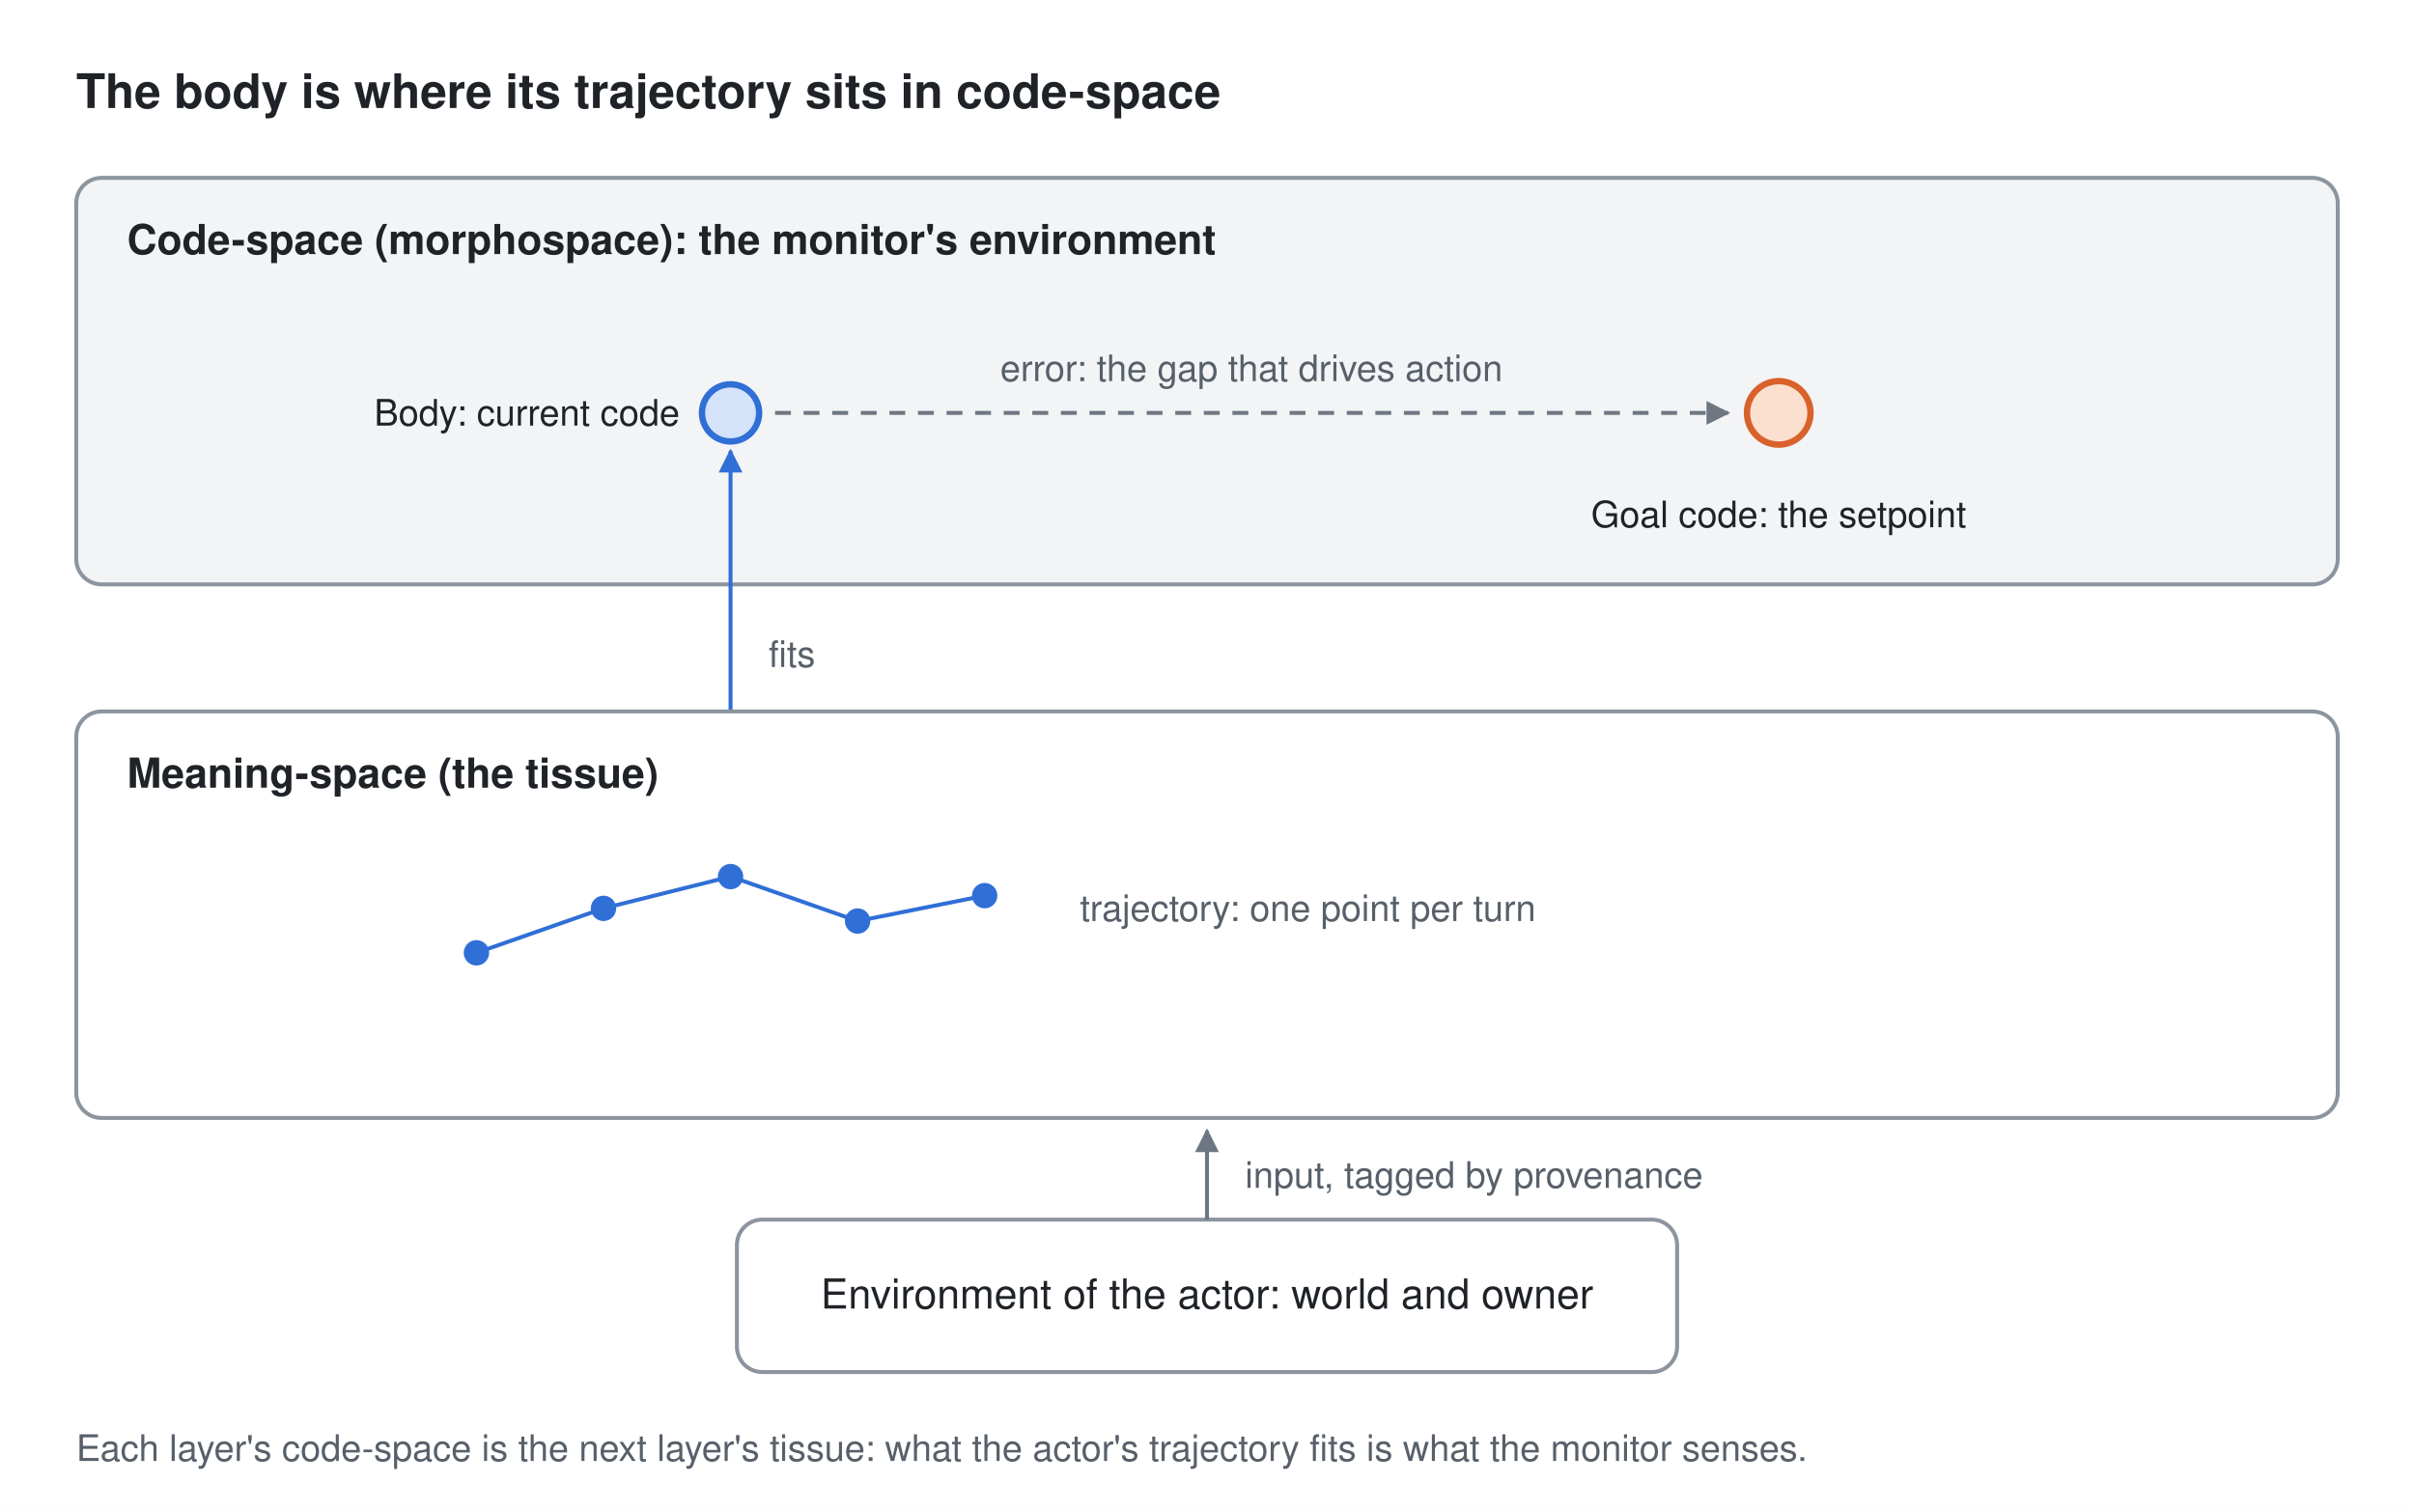
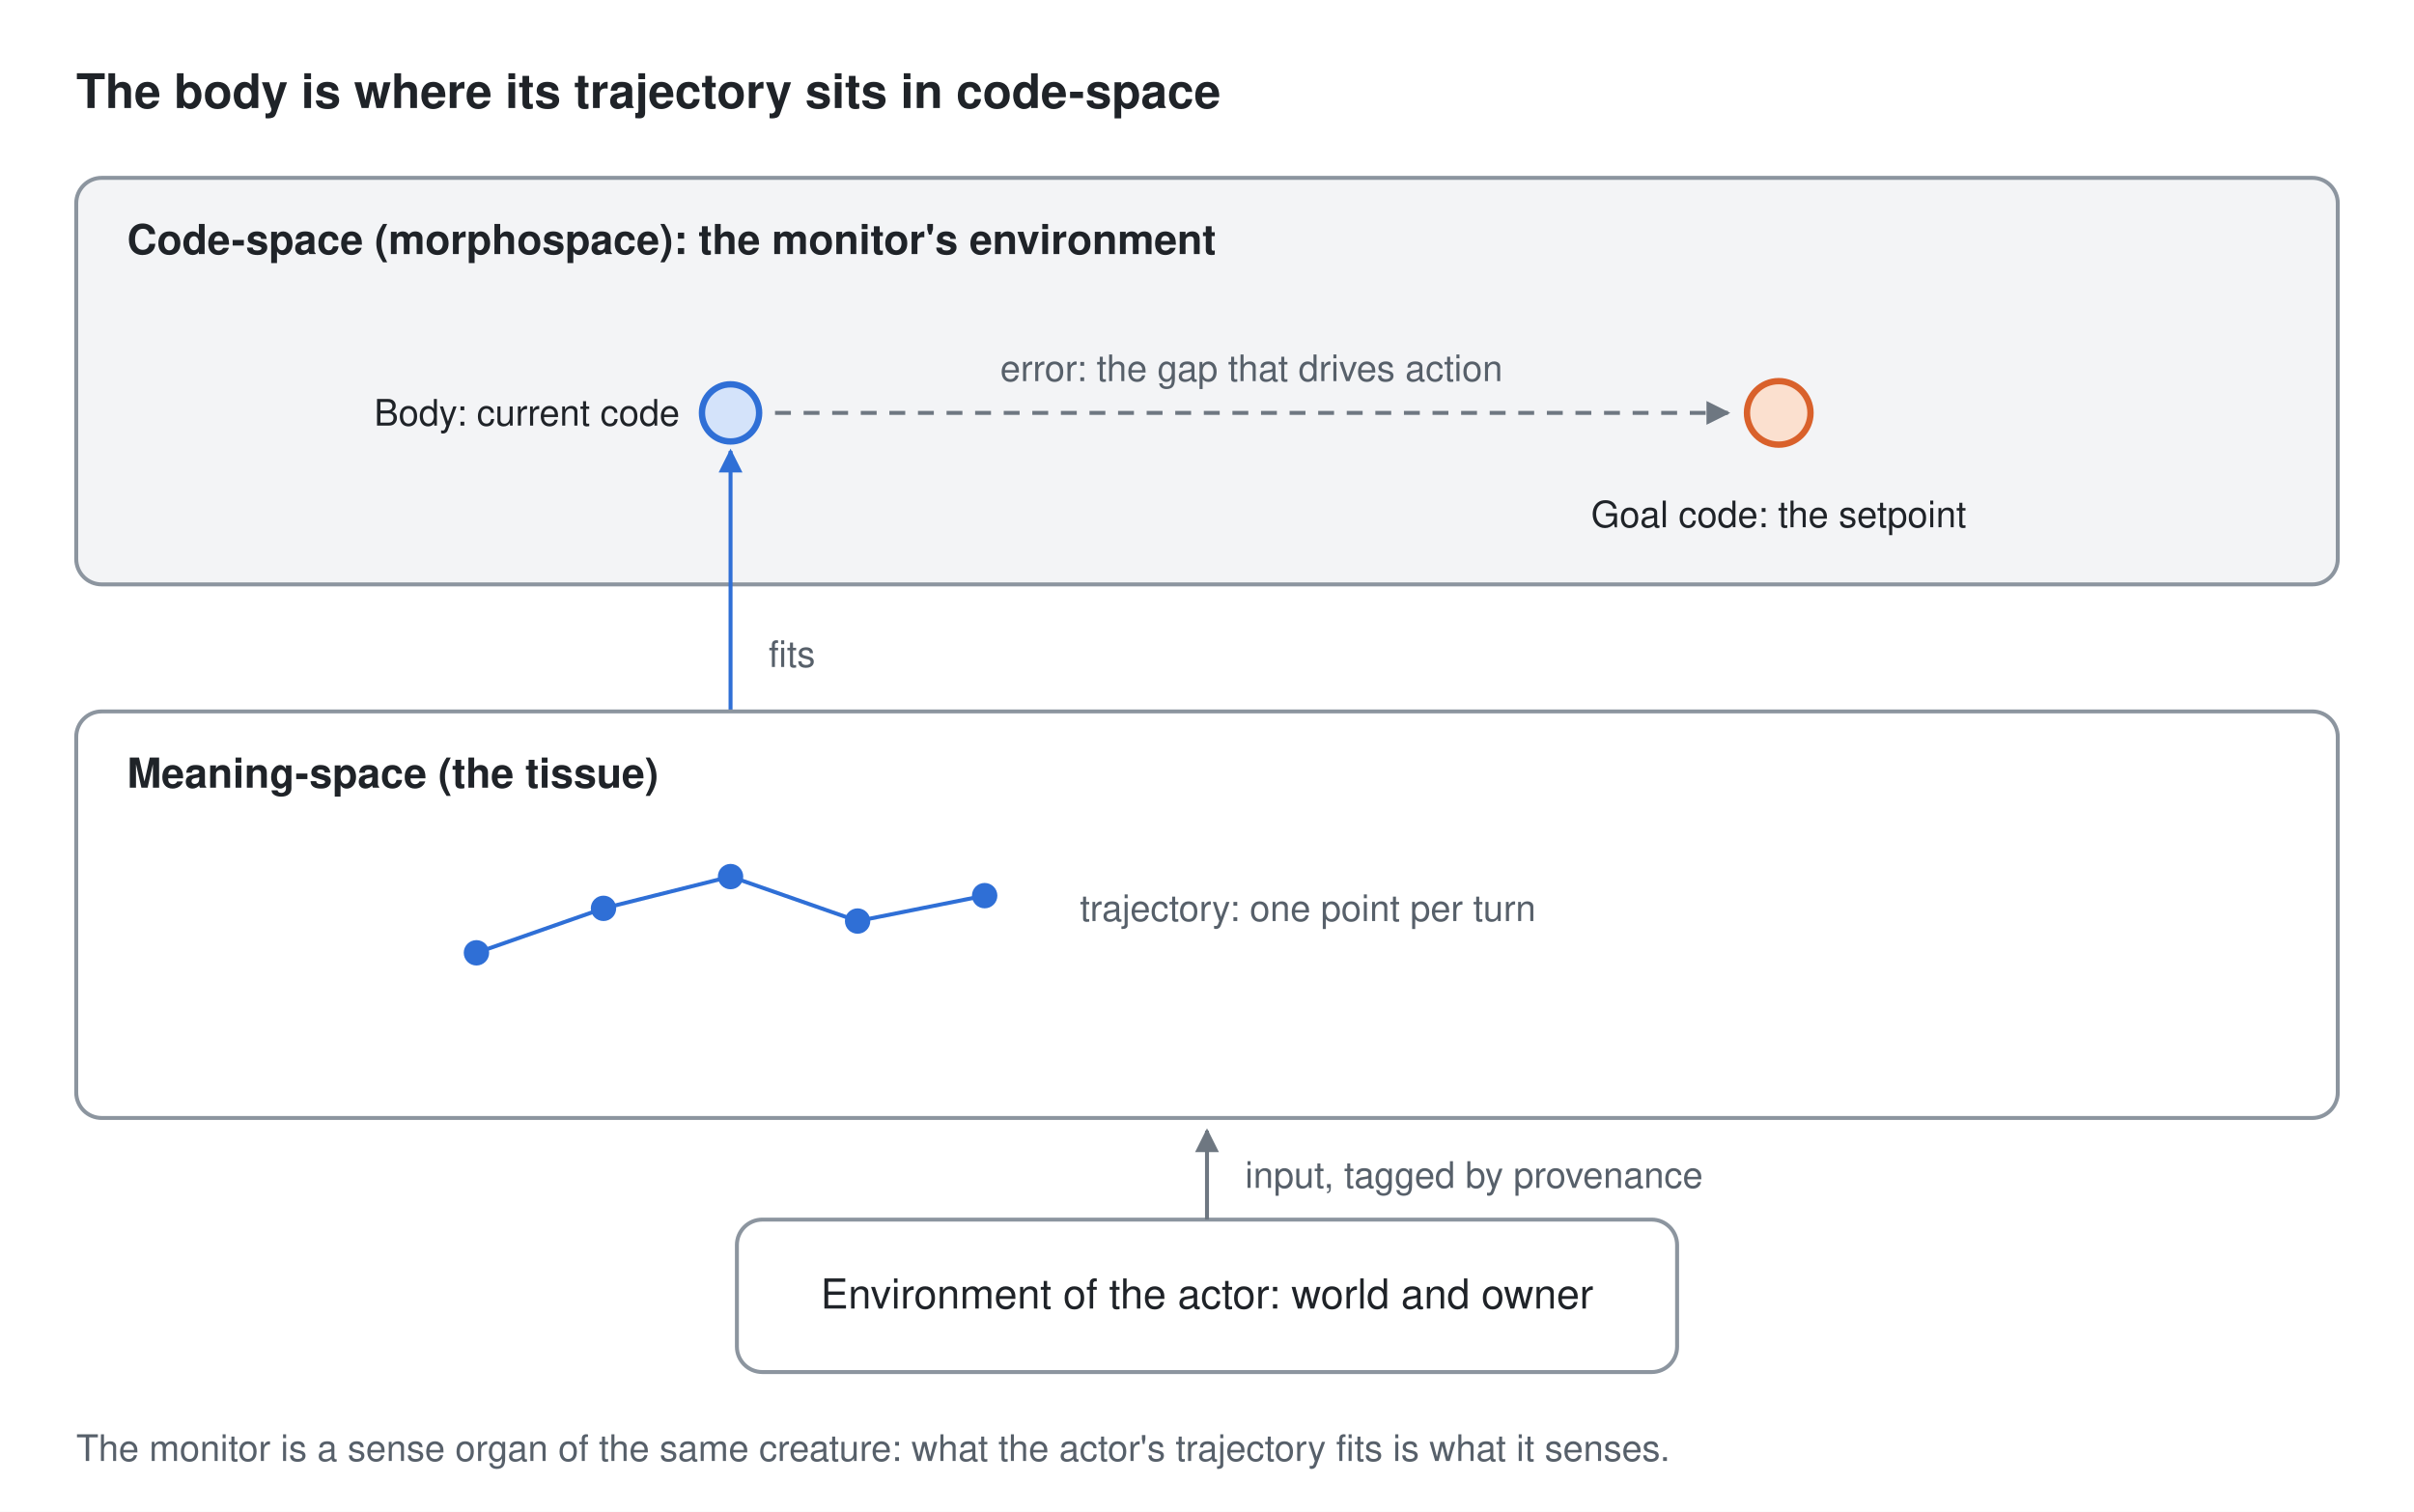
<svg xmlns="http://www.w3.org/2000/svg" viewBox="0 0 760 476" role="img" aria-label="The body is where its trajectory sits in code-space" font-family="-apple-system, Segoe UI, Helvetica, Arial, sans-serif" font-size="13">
  <defs>
    <marker id="a" viewBox="0 0 10 10" refX="9" refY="5" markerWidth="6" markerHeight="6" orient="auto-start-reverse">
      <path d="M0 0L10 5L0 10z" fill="#6e7781" />
    </marker>
    <marker id="b" viewBox="0 0 10 10" refX="9" refY="5" markerWidth="6" markerHeight="6" orient="auto-start-reverse">
      <path d="M0 0L10 5L0 10z" fill="#2f6fd6" />
    </marker>
  </defs>
  <rect width="760" height="476" fill="#ffffff" />
  <text x="24" y="34" font-size="15" font-weight="600" fill="#1f2328">The body is where its trajectory sits in code-space</text>
  <rect x="24" y="56" width="712" height="128" rx="8" fill="#f3f4f6" stroke="#8c959f" stroke-width="1.25" />
  <text x="40" y="80" font-weight="600" fill="#1f2328">Code-space (morphospace): the monitor's environment</text>
  <circle cx="230" cy="130" r="9" fill="#d4e3fa" stroke="#2f6fd6" stroke-width="2" />
  <text x="214" y="134" text-anchor="end" font-size="11.5" fill="#1f2328">Body: current code</text>
  <path d="M244 130H544" fill="none" stroke="#6e7781" stroke-width="1.25" stroke-dasharray="5 4" marker-end="url(#a)" />
  <text x="394" y="120" text-anchor="middle" font-size="11.5" fill="#57606a">error: the gap that drives action</text>
  <circle cx="560" cy="130" r="10" fill="#fbe0cf" stroke="#d9612b" stroke-width="2" />
  <text x="560" y="166" text-anchor="middle" font-size="11.5" fill="#1f2328">Goal code: the setpoint</text>
  <path d="M230 270V142" fill="none" stroke="#2f6fd6" stroke-width="1.25" marker-end="url(#b)" />
  <text x="242" y="210" font-size="11.5" fill="#57606a">fits</text>
  <rect x="24" y="224" width="712" height="128" rx="8" fill="#ffffff" stroke="#8c959f" stroke-width="1.25" />
  <text x="40" y="248" font-weight="600" fill="#1f2328">Meaning-space (the tissue)</text>
  <polyline points="150,300 190,286 230,276 270,290 310,282" fill="none" stroke="#2f6fd6" stroke-width="1.25" />
  <circle cx="150" cy="300" r="4" fill="#2f6fd6" />
  <circle cx="190" cy="286" r="4" fill="#2f6fd6" />
  <circle cx="230" cy="276" r="4" fill="#2f6fd6" />
  <circle cx="270" cy="290" r="4" fill="#2f6fd6" />
  <circle cx="310" cy="282" r="4" fill="#2f6fd6" />
  <text x="340" y="290" font-size="11.5" fill="#57606a">trajectory: one point per turn</text>
  <rect x="232" y="384" width="296" height="48" rx="8" fill="#ffffff" stroke="#8c959f" stroke-width="1.25" />
  <text x="380" y="412" text-anchor="middle" fill="#1f2328">Environment of the actor: world and owner</text>
  <path d="M380 384V356" fill="none" stroke="#6e7781" stroke-width="1.25" marker-end="url(#a)" />
  <text x="392" y="374" font-size="11.5" fill="#57606a">input, tagged by provenance</text>
-   <text x="24" y="460" font-size="11.5" fill="#57606a">Each layer's code-space is the next layer's tissue: what the actor's trajectory fits is what the monitor senses.</text>
+   <text x="24" y="460" font-size="11.5" fill="#57606a">The monitor is a sense organ of the same creature: what the actor's trajectory fits is what it senses.</text>
</svg>
